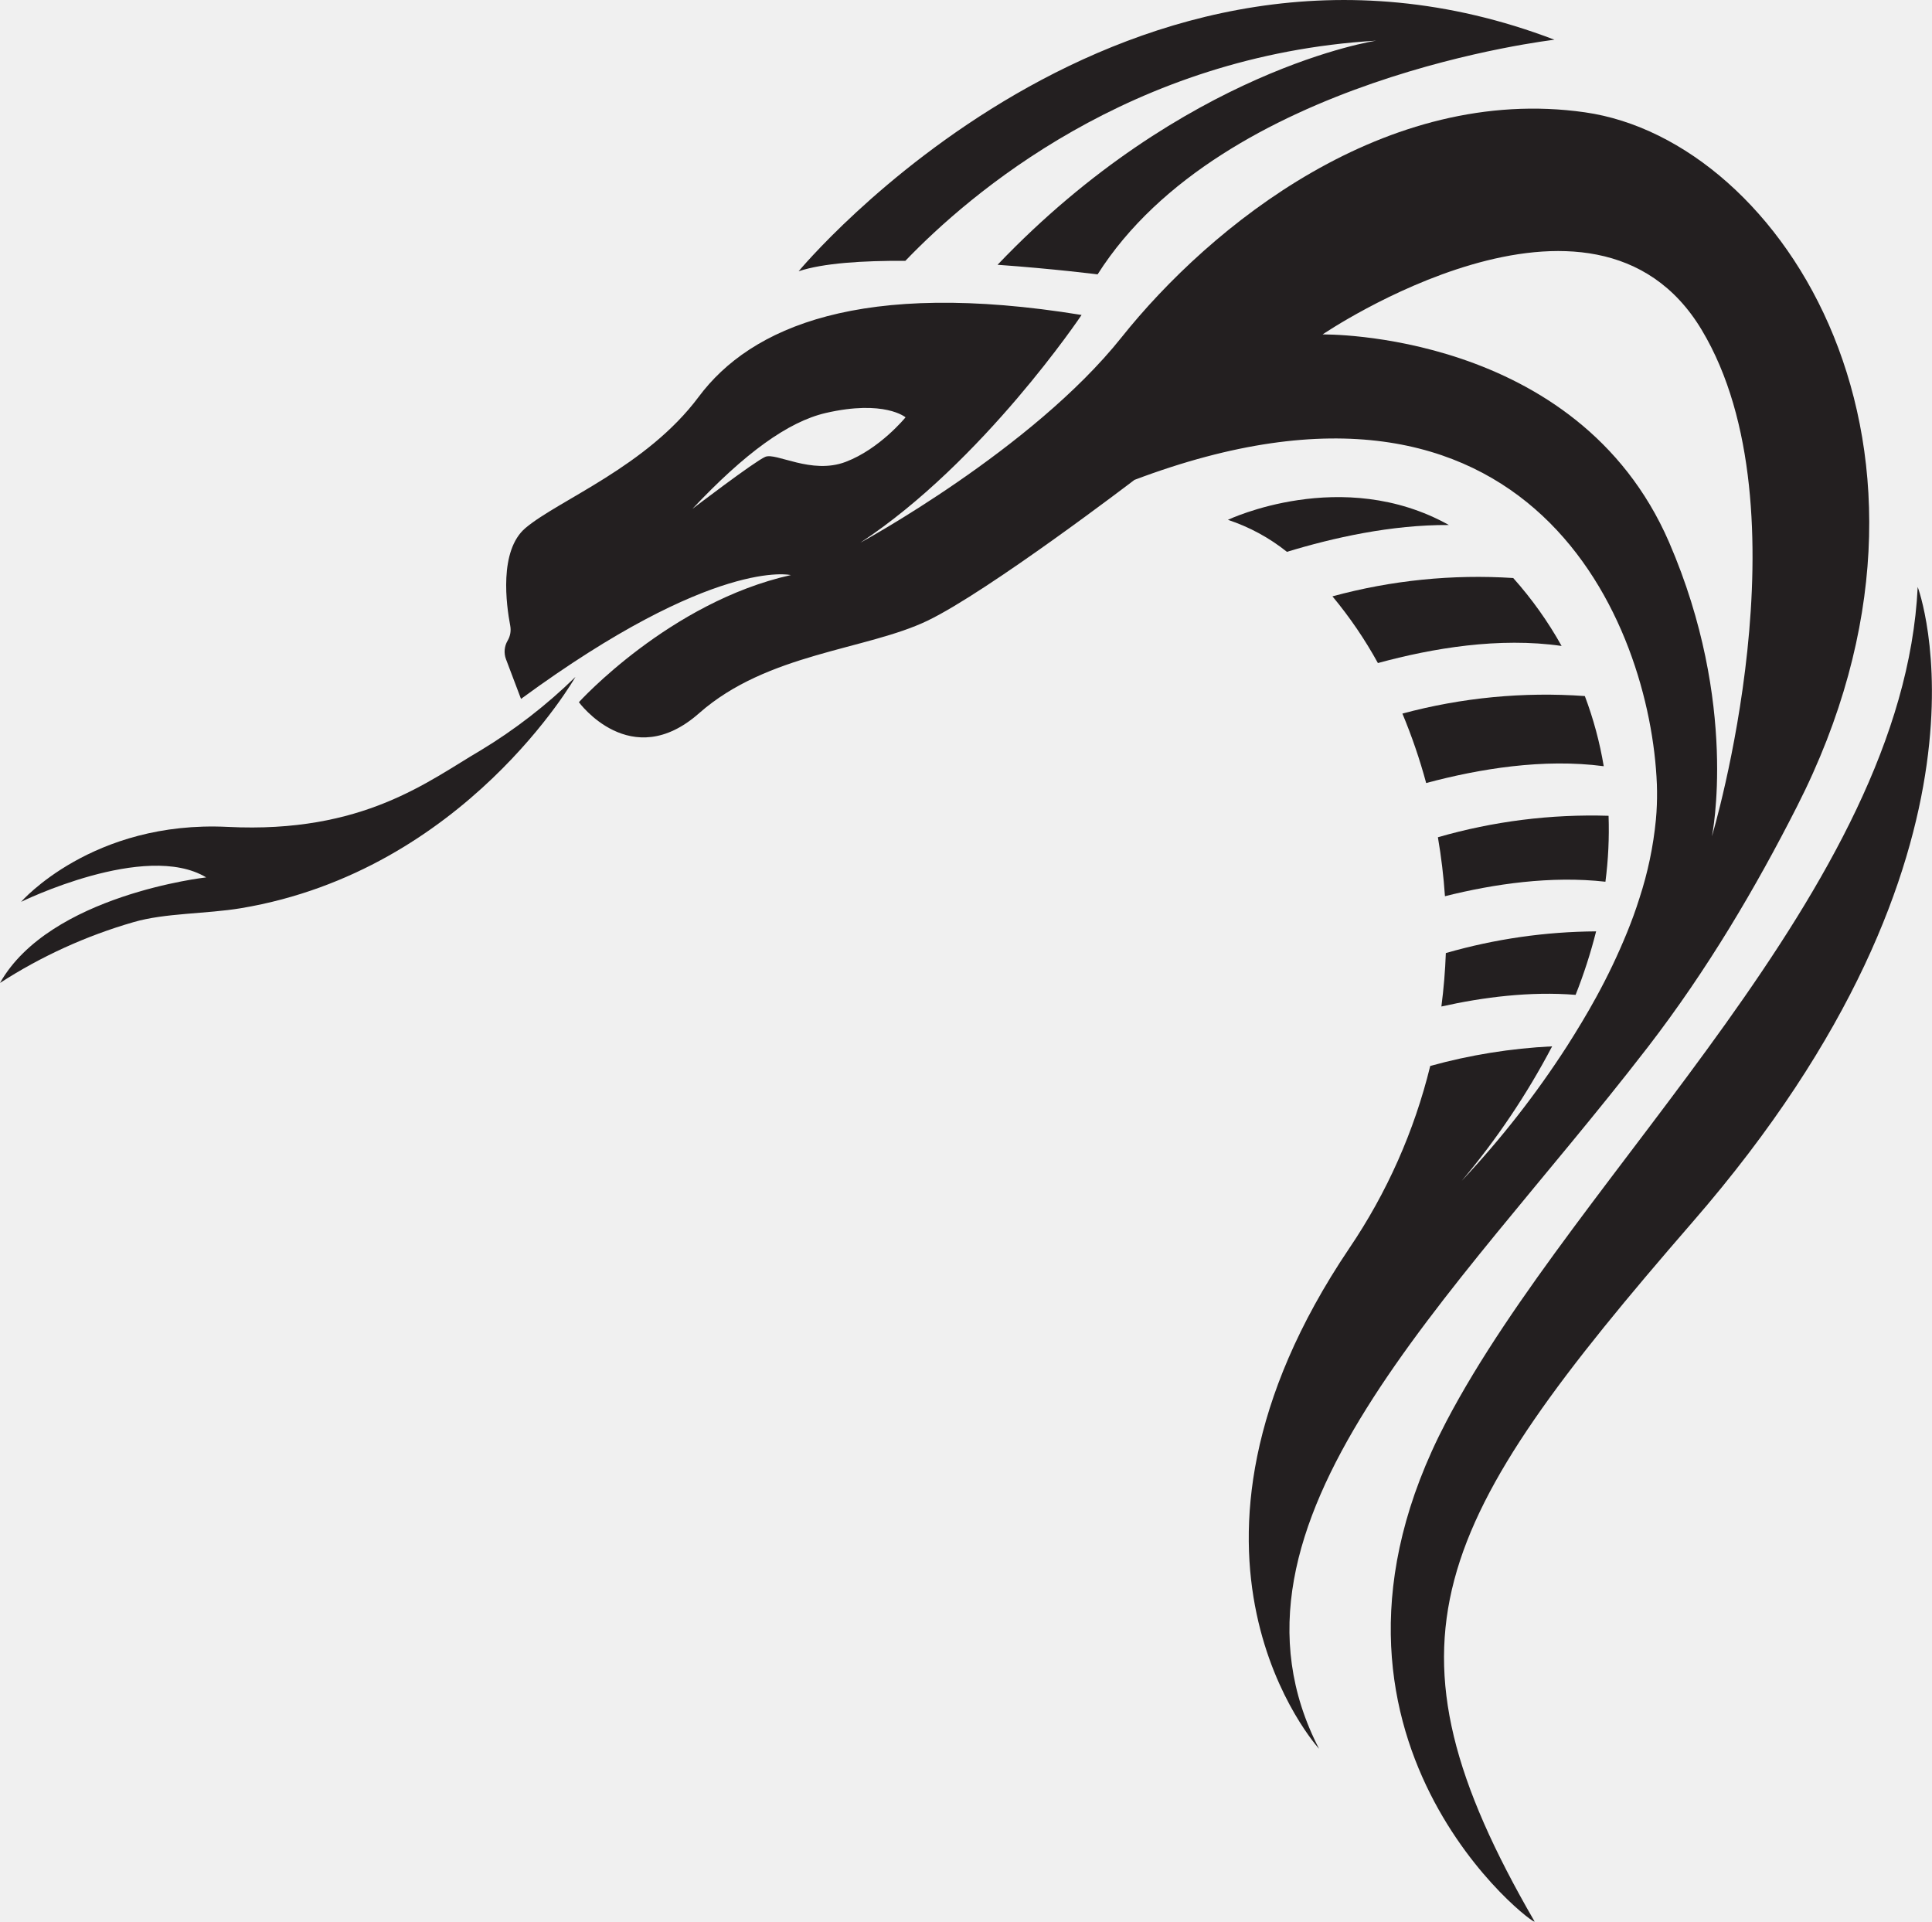
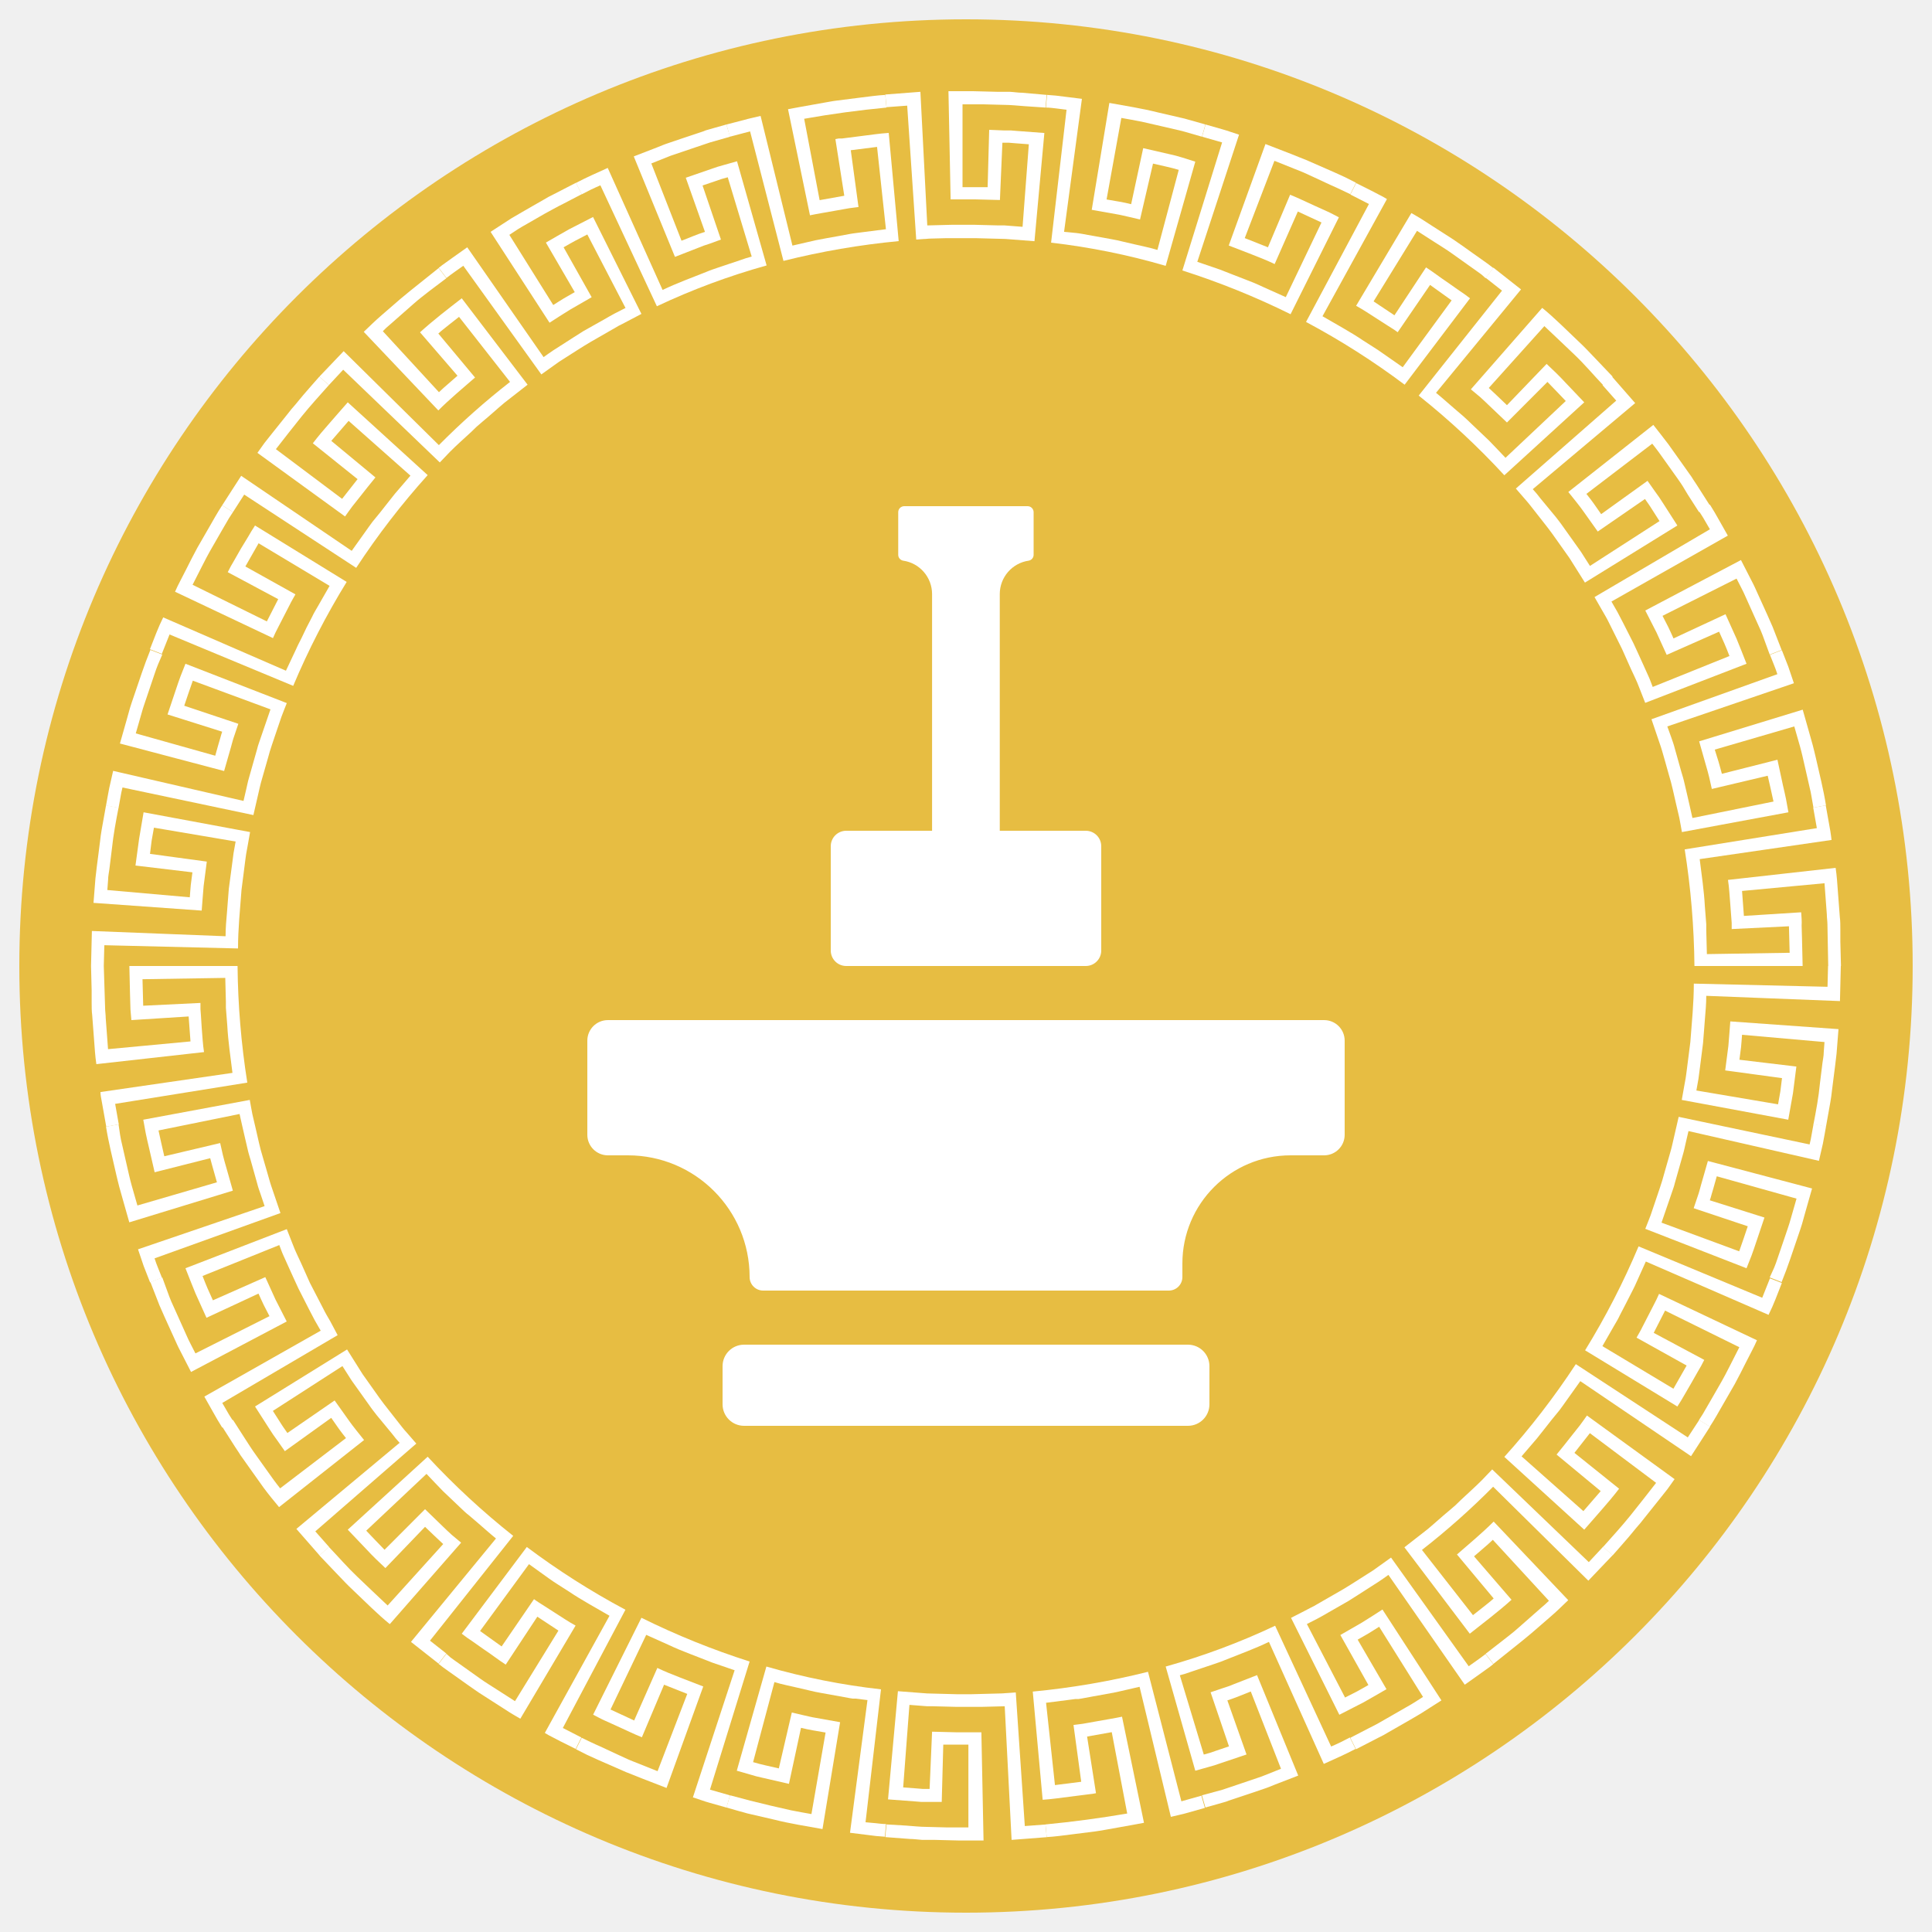
- <svg xmlns="http://www.w3.org/2000/svg" id="Layer_2" data-name="Layer 2" viewBox="0 0 503.98 501.26">
+ <svg xmlns="http://www.w3.org/2000/svg" id="f453fb13-d729-4c87-9b80-e73701f1eddd" data-name="Capa 1" viewBox="0 0 250 250">
  <defs>
-     <style>.cls-1{fill:#231f20;}</style>
+     <style>.b59ed797-7735-4f85-b810-8016d229bfb6{fill:#e7bd42;}.acdaec47-8adf-4d39-9b60-c0632d4e4395{fill:#fff;}</style>
  </defs>
-   <path class="cls-1" d="M326.22,149.2S356,135,383.87,150.55c-15.06-.09-30.26,3.34-42.25,7A49.52,49.52,0,0,0,326.22,149.2Z" transform="translate(-5.91 -13.6)" />
-   <path class="cls-1" d="M353.49,169.16a144,144,0,0,1,47.16-4.78,98.87,98.87,0,0,1,12.62,17.72c-16.23-2.35-33.69.57-47.92,4.46A110.08,110.08,0,0,0,353.49,169.16Z" transform="translate(-5.91 -13.6)" />
-   <path class="cls-1" d="M382.84,247.38A151.27,151.27,0,0,0,381,232a144.43,144.43,0,0,1,44.52-5.6,105.14,105.14,0,0,1-.82,17.2C410.55,242,395.62,244.17,382.84,247.38Z" transform="translate(-5.91 -13.6)" />
-   <path class="cls-1" d="M381.91,276.15q.91-7,1.16-13.94a144.93,144.93,0,0,1,39.2-5.66,132.29,132.29,0,0,1-5.35,16.56C405.1,272.16,392.87,273.7,381.91,276.15Z" transform="translate(-5.91 -13.6)" />
-   <path class="cls-1" d="M156.92,196.77s13.56,18.59,31.35,2.88,43.65-16.48,59.57-24.13,54-36.74,54-36.74c103.78-39.18,134.64,37.68,136.28,79.38.09,2.43.05,4.87-.1,7.31q-.06,1-.15,1.92a95.14,95.14,0,0,1-4.31,20.55c-.94,3-2,5.9-3.18,8.8a162.48,162.48,0,0,1-8.1,17c-2.41,4.42-5,8.66-7.54,12.66a245.25,245.25,0,0,1-27.52,35.22,195.09,195.09,0,0,0,23.58-35.08A145.66,145.66,0,0,0,379,291.66a147,147,0,0,1-21.12,47.56C303.9,419.3,350,469.78,350,469.78,319.67,411,385,352.46,435.14,287.54l.61-.78C451.34,266.53,464,245,474.66,224c47.43-93.14-3.43-173.69-55.29-181.1s-97.62,29.5-120.93,58.74-68.1,53.52-68.1,53.52c32.09-21.11,57.71-59.4,57.71-59.4-57.51-9.37-86.31,3.14-99.88,21.35S151.7,144,143,151.32c-7,5.92-5,20.14-4,25.45a5.6,5.6,0,0,1-.67,3.94,5.61,5.61,0,0,0-.43,4.84l3.92,10.36c50.59-37.09,70.39-32.3,70.39-32.3C180.59,170.66,156.92,196.77,156.92,196.77Zm194-95.93s70.74-48.17,98.91-1.16,2.65,132.08,2.65,132.08,7.11-34.47-11.18-76.73C417.3,99.69,350.89,100.84,350.89,100.84ZM205.53,132.77c-2.81,1.21-19,13.57-19,13.57,13.72-14.58,24.95-22.71,34.73-25,15.36-3.55,20.87,1.12,20.87,1.12s-6.7,8.25-15.64,11.63S208.35,131.56,205.53,132.77Z" transform="translate(-5.91 -13.6)" />
-   <path class="cls-1" d="M424.26,213.47c-15.71-2.08-32.49.67-46.32,4.39a145.53,145.53,0,0,0-6.2-18.12,143.54,143.54,0,0,1,47.59-4.57A97,97,0,0,1,424.26,213.47Z" transform="translate(-5.91 -13.6)" />
-   <path class="cls-1" d="M59.7,242.47c-15.87-9.54-48.29,6.38-48.29,6.38s18.53-21.31,53.94-19.55,52.31-12,66-20a136.18,136.18,0,0,0,24.67-19.12s-28.77,50.52-87.21,60.32c-9.1,1.52-19.87,1.24-28.06,3.64A131.17,131.17,0,0,0,5.91,270C18.9,247,59.7,242.47,59.7,242.47Z" transform="translate(-5.91 -13.6)" />
-   <path class="cls-1" d="M292.23,85.17s-11.55-1.46-26.1-2.5c48.67-51,98.76-58.46,98.76-58.46-64.07,3.8-106.09,40-122.81,57.43-11.14-.07-21.51.6-27.84,2.72,0,0,85.37-103.09,197.16-60.4C411.4,24,324.82,33.78,292.23,85.17Z" transform="translate(-5.91 -13.6)" />
-   <path class="cls-1" d="M383.16,384.47c34.16-65.24,119.22-139.05,123-217.76,0,0,25.81,68.34-58.74,165.68C379,411.22,363.86,441.64,406.19,514.78,407.57,517.17,339.92,467,383.16,384.47Z" transform="translate(-5.91 -13.6)" />
+   <circle class="b59ed797-7735-4f85-b810-8016d229bfb6" cx="125" cy="125" r="122.5" />
+   <path class="acdaec47-8adf-4d39-9b60-c0632d4e4395" d="M174,134.65v12.19a2.66,2.66,0,0,1-2.66,2.66H167a14,14,0,0,0-14,14v1.75a1.75,1.75,0,0,1-1.75,1.75H98.75A1.75,1.75,0,0,1,97,165.25h0A15.75,15.75,0,0,0,81.25,149.5H78.66A2.66,2.66,0,0,1,76,146.84V134.65A2.66,2.66,0,0,1,78.66,132h92.68A2.66,2.66,0,0,1,174,134.65Z" />
+   <rect class="acdaec47-8adf-4d39-9b60-c0632d4e4395" x="93.5" y="174" width="63" height="10.5" rx="2.78" />
+   <path class="acdaec47-8adf-4d39-9b60-c0632d4e4395" d="M129.37,107.5V76.88a4.37,4.37,0,0,1,3.74-4.33.77.77,0,0,0,.64-.76V66.28a.78.78,0,0,0-.77-.78H117a.78.78,0,0,0-.77.78v5.51a.77.77,0,0,0,.64.76,4.37,4.37,0,0,1,3.74,4.33V107.5H109.5a2,2,0,0,0-2,2V123a2,2,0,0,0,2,2h31a2,2,0,0,0,2-2V109.5a2,2,0,0,0-2-2Z" />
+   <path class="acdaec47-8adf-4d39-9b60-c0632d4e4395" d="M234.66,145.49l1.62.3.56-3.13c.1-.52.15-1,.22-1.58l.2-1.58c.13-1.05.28-2.1.39-3.16l.25-3.17-14-1c-.09,1.06-.15,2.12-.25,3.18l-.41,3.16,7.35,1-.21,1.7-.3,1.69-10.57-1.79.27-1.51.2-1.53.39-3.06c.09-1,.15-2,.24-3.07s.18-2.05.18-3.08l17.3.68.11-4.54h-1.65l-.07,2.69-17.3-.41c0,2.53-.26,5-.45,7.56l-.48,3.76c-.05.31-.07.62-.13.94l-.17.93-.33,1.86,13.78,2.56.61-3.43.44-3.45-7.37-.88.21-1.61c.06-.54.08-1.08.13-1.62l10.67.94-.1,1.34c0,.45-.1.89-.16,1.33l-.33,2.67C235.33,142,235,143.73,234.66,145.49Z" />
+   <path class="acdaec47-8adf-4d39-9b60-c0632d4e4395" d="M229,165.3l1.54.6c.82-2,1.45-4,2.14-6,.17-.51.35-1,.5-1.51l.43-1.54.87-3.06L221,150.23l-.88,3.07-.21.77c-.07.25-.15.51-.24.76l-.51,1.51,7,2.34c-.37,1.08-.72,2.17-1.11,3.24L215,158.21c.35-1,.66-1.94,1-2.91l.5-1.46a6.29,6.29,0,0,0,.22-.74l.21-.74.85-3c.15-.49.24-1,.36-1.5l.35-1.5,16.88,3.85.51-2.22c.15-.74.27-1.49.41-2.24l-1.62-.3-.24,1.33-.12.66-.15.65-16.94-3.57-.85,3.69c-.06.31-.16.61-.24.91l-.26.91-.52,1.82c-.31,1.22-.76,2.4-1.15,3.6l-.61,1.8c-.22.59-.46,1.17-.69,1.76L226,164.11l.64-1.62c.21-.54.38-1.09.57-1.64l1.11-3.3-7.07-2.23c.09-.25.16-.51.23-.77l.23-.78.44-1.56,10.32,2.89-.74,2.58c-.11.44-.26.86-.4,1.29l-.43,1.27-.87,2.55c-.07.21-.14.43-.22.64l-.24.62Z" />
+   <path class="acdaec47-8adf-4d39-9b60-c0632d4e4395" d="M219.85,183.74l1.4.87c.59-.89,1.1-1.82,1.63-2.74l1.59-2.76c.5-.94,1-1.89,1.46-2.83l.73-1.42.36-.71.33-.72-12.67-6c-.11.24-.21.48-.33.72l-.36.71-.73,1.42-.73,1.42c-.12.23-.23.47-.37.7l-.39.69,6.48,3.61-1.71,3-9.19-5.51,1.53-2.67.39-.67c.13-.22.24-.45.35-.68l.71-1.37.7-1.37.35-.69c.12-.22.22-.46.33-.7l1.26-2.8,15.88,6.9.47-1,.42-1,.83-2.12-1.54-.6-1,2.51-16-6.65a98.72,98.72,0,0,1-6.92,13.45L217.05,182l.47-.74c.15-.24.29-.5.44-.75l.87-1.5.86-1.51.44-.76c.14-.25.27-.51.4-.77l-6.54-3.5,1.47-2.88,9.61,4.74-1.22,2.4-.62,1.2c-.2.4-.44.78-.65,1.17l-1.34,2.33-.68,1.17C220.35,183,220.09,183.36,219.85,183.74Z" />
+   <path class="acdaec47-8adf-4d39-9b60-c0632d4e4395" d="M207.45,200.16l1.22,1.11c.7-.78,1.39-1.59,2.09-2.39l1-1.21.52-.6c.17-.2.33-.41.49-.62l2-2.5,1-1.26.92-1.29-11.34-8.23c-.31.43-.61.87-.93,1.29l-1,1.26c-.66.83-1.31,1.67-2,2.5l5.71,4.73-2.24,2.59-8-7.09,2-2.33c.65-.8,1.27-1.62,1.91-2.42l1-1.22c.31-.41.6-.83.9-1.25l1.79-2.51,14.33,9.71c.83-1.27,1.64-2.55,2.46-3.82l-1.4-.87L218.4,186l-14.49-9.48a99.31,99.31,0,0,1-9.25,12L205,197.94c.77-.86,1.52-1.75,2.29-2.62l1.13-1.32c.38-.44.73-.91,1.09-1.36L203.73,188l2-2.55,8.57,6.43c-1.1,1.41-2.2,2.83-3.33,4.23S208.64,198.82,207.45,200.16Z" />
+   <path class="acdaec47-8adf-4d39-9b60-c0632d4e4395" d="M192.24,214l1,1.31,2.5-2,1.25-1,1.21-1,2.4-2.08c.2-.18.41-.35.6-.53l.58-.54,1.15-1.1-9.65-10.17c-1.51,1.51-3.15,2.86-4.75,4.26l4.75,5.69c-.42.39-.88.73-1.32,1.09L190.6,209l-6.6-8.44a96.62,96.62,0,0,0,9.21-8.18l12.32,12.16,3.14-3.29-1.22-1.11-1.86,2-12.5-12-1.31,1.37c-.44.45-.91.88-1.37,1.31L189,194.13l-.68.66-.72.62c-1,.82-1.9,1.66-2.87,2.47l-3,2.34,8.46,11.18c1.81-1.44,3.67-2.83,5.4-4.39l-4.85-5.62,1.23-1.06c.4-.35.82-.7,1.2-1.08l7.26,7.89-.49.46-.51.44-1,.88-2,1.76-.51.44-.52.42-1.06.83Z" />
+   <path class="acdaec47-8adf-4d39-9b60-c0632d4e4395" d="M174.73,224.87l.74,1.48,2.83-1.46.71-.36.69-.4,1.38-.79c.92-.53,1.85-1.05,2.76-1.6l2.68-1.71-7.63-11.76c-.89.57-1.78,1.16-2.69,1.71l-2.76,1.59,3.63,6.47c-.5.28-1,.58-1.49.84l-1.53.78-4.94-9.51,1.37-.7c.46-.23.9-.51,1.35-.76l2.67-1.53c.88-.54,1.73-1.11,2.6-1.66l1.3-.83c.43-.27.84-.59,1.26-.88L189.54,218l1.86-1.32.92-.66.46-.33.45-.35-1-1.31-.54.41-.54.39-1.1.78L180,201.55l-1.54,1.1-.77.55-.8.51c-1.07.67-2.12,1.37-3.19,2l-3.29,1.89-.41.24-.42.21-.84.44-1.68.86,6.25,12.54,3.1-1.59c1-.55,2-1.15,3-1.72l-3.73-6.41,1.41-.81c.46-.27.91-.58,1.37-.86l5.68,9.08-1.13.72c-.38.24-.77.46-1.16.68l-2.33,1.34-1.17.67c-.39.22-.79.42-1.19.62Z" />
+   <path class="acdaec47-8adf-4d39-9b60-c0632d4e4395" d="M155.53,232.31l.45,1.58,1.53-.43.77-.22.38-.11L159,233l3-1,1.5-.51.38-.13.37-.14.74-.3,3-1.16-5.33-13-3,1.17c-.25.1-.49.21-.74.29l-.76.25-1.51.51,2.38,7-1.63.55-.81.28-.82.23-3.1-10.26.74-.21.73-.25,1.46-.49,1.46-.49.73-.25c.24-.08.48-.18.72-.28,1.9-.76,3.84-1.46,5.69-2.35l7.1,15.79c1.38-.63,2.77-1.23,4.11-1.94l-.74-1.48-1.19.61c-.41.2-.82.38-1.23.56L165,210.37a89.26,89.26,0,0,1-14.16,5.28l3.83,13.48,1.67-.47.84-.24.82-.28,3.3-1.11-2.48-7,.76-.26.76-.29,1.51-.6,3.91,10-2.51,1-2.54.86-2.55.86Z" />
+   <path class="acdaec47-8adf-4d39-9b60-c0632d4e4395" d="M135.29,236.08l.15,1.64c1.06-.06,2.11-.21,3.16-.34l3.16-.4c.53-.06,1.05-.17,1.57-.26l1.57-.28c1-.19,2.09-.36,3.13-.57l-2.84-13.73c-1,.21-2.09.38-3.13.57l-1.57.28-.4.07-.39.05-.79.1,1,7.35-3.4.43-1.15-10.65,3.06-.39.76-.1.39,0,.38-.06,1.51-.28c1-.18,2-.35,3-.55l3-.69,4.05,16.83,1.11-.26.55-.13.55-.15,2.19-.62-.45-1.58-2.59.73-4.32-16.76a100.36,100.36,0,0,1-14.91,2.56l1.28,14c1.15-.07,2.3-.25,3.45-.39l1.73-.22.86-.11.43-.05.43-.08-1.15-7.33,3.19-.57,2,10.53C142.41,235.26,138.85,235.74,135.29,236.08Z" />
+   <path class="acdaec47-8adf-4d39-9b60-c0632d4e4395" d="M114.71,236.08l-.15,1.64,3.18.24c.53,0,1.05.09,1.58.12l1.59,0,3.18.08.8,0,.79,0,1.59,0-.28-14-1.59,0h-.8l-.8,0-3.19-.08-.32,7.41-.85,0-.86-.07-1.71-.13.81-10.68,1.54.12.77.06.77,0,3.08.08.77,0h.78l1.54,0,3.08-.08.89,17.29,4.54-.35-.15-1.64-2.68.2L131.44,219l-.94.07c-.32,0-.63.06-.95.06l-1.9.05-1.89.05c-.32,0-.63,0-1,0l-1,0-3.79-.1-3.78-.29-1.28,14,3.47.26.87.07.87,0,1.74,0,.2-7.42,1.62,0,.81,0h.82l0,10.72c-.45,0-.9,0-1.35,0l-1.34,0-2.68-.07c-.9,0-1.79-.11-2.69-.17Z" />
+   <path class="acdaec47-8adf-4d39-9b60-c0632d4e4395" d="M94.47,232.31,94,233.89l1.53.44.77.21.38.11.39.09,3.11.72c2.06.52,4.16.84,6.25,1.22l2.28-13.83-3.14-.56c-.53-.08-1-.21-1.56-.33l-1.55-.36-1.68,7.23-1.67-.38-.83-.2-.83-.23,2.76-10.36.74.21.75.18,1.5.34,1.5.35c.51.12,1,.24,1.51.32l3,.54.75.14.38.06.39,0,1.52.19-2.26,17.17,2.25.28,1.13.14,1.13.09.15-1.64c-.44,0-.89-.06-1.33-.11L112,235.8l2-17.2a89.09,89.09,0,0,1-14.83-2.95l-3.83,13.48,1.68.48.83.24.85.2,3.39.78,1.56-7.25c1,.26,2.12.42,3.18.61L105,234.74c-.88-.16-1.77-.31-2.65-.49l-2.62-.6L97.06,233Z" />
+   <path class="acdaec47-8adf-4d39-9b60-c0632d4e4395" d="M75.27,224.87l-.74,1.48,1.42.72,1.45.66L80.3,229l.73.32.74.29,1.48.59,3,1.16L91,218.23l-3-1.16-1.48-.59c-.49-.2-1-.43-1.46-.65l-3,6.8L79,221.21l4.62-9.66,2.81,1.26c.47.21.93.44,1.41.63l1.43.57c1,.37,1.91.76,2.87,1.12l2.92,1-5.4,16.45,1.08.36.54.18.54.16,2.19.62.45-1.58-2.59-.74L97,215a100.11,100.11,0,0,1-14-5.66l-6.25,12.54c.52.26,1,.54,1.55.78l1.59.72c1.06.47,2.11,1,3.17,1.42L85.93,218l3,1.19-3.84,10-2.5-1c-.42-.17-.84-.32-1.25-.5l-1.22-.56L77.69,226c-.41-.18-.82-.36-1.23-.56Z" />
+   <path class="acdaec47-8adf-4d39-9b60-c0632d4e4395" d="M57.76,214l-1,1.31c.41.34.85.64,1.28.95l1.3.92c.86.61,1.72,1.24,2.6,1.83l2.68,1.72,1.34.86.34.21.34.2.69.4,7.15-12.05c-.94-.51-1.81-1.11-2.71-1.68l-1.34-.86c-.45-.29-.91-.56-1.33-.88l-4.19,6.12-2.79-2,6.33-8.65L71,204.23c.41.31.85.58,1.28.86l1.3.83c1.7,1.15,3.52,2.12,5.29,3.16L70.5,224.24l.49.29.5.26,1,.52,2,1,.74-1.48-2.4-1.23,8.1-15.3a98.29,98.29,0,0,1-12.76-8.12L59.75,211.4c.45.36.93.69,1.4,1l1.42,1c1,.66,1.88,1.36,2.87,2l4.09-6.2L72.26,211l-5.62,9.13-2.26-1.45-1.13-.72-.57-.37c-.19-.12-.37-.25-.55-.38l-2.19-1.56-1.1-.78-.54-.39Z" />
+   <path class="acdaec47-8adf-4d39-9b60-c0632d4e4395" d="M42.55,200.16l-1.22,1.11,2.2,2.31c.73.76,1.45,1.54,2.23,2.26,1.55,1.46,3.05,3,4.68,4.32l9.23-10.54-1.2-1c-.4-.35-.78-.73-1.16-1.09L55,195.29l-5.24,5.25c-.8-.81-1.58-1.65-2.37-2.47l7.8-7.35c.71.74,1.41,1.5,2.13,2.23l2.24,2.13c.37.35.73.71,1.12,1l1.17,1c.78.67,1.54,1.36,2.33,2l-11,13.38,3.57,2.81,1-1.31-2.11-1.66,10.77-13.56A98.25,98.25,0,0,1,55.34,188.5L45,197.94l2.4,2.52c.4.42.79.85,1.21,1.25l1.26,1.2L55,197.57c.78.74,1.55,1.5,2.35,2.23l-7.19,7.95c-1.31-1.22-2.6-2.47-3.9-3.7S43.79,201.46,42.55,200.16Z" />
+   <path class="acdaec47-8adf-4d39-9b60-c0632d4e4395" d="M30.15,183.74l-1.4.87,1.71,2.68.44.66.21.34.23.32.92,1.3,1.85,2.6c.63.85,1.3,1.67,2,2.51l11-8.68-1-1.25-.49-.63c-.17-.21-.31-.43-.47-.64l-1.85-2.6-6.11,4.21-.49-.7c-.17-.23-.31-.48-.47-.72l-.92-1.44,9-5.8.83,1.3c.14.22.27.44.42.65l.45.63,1.79,2.51c.15.21.29.42.45.62l.47.61,1,1.21,1,1.21c.16.2.31.41.48.61l.51.58L38.35,197.84c1,1.15,2,2.3,3,3.43l1.22-1.11c-.6-.66-1.18-1.35-1.77-2l13.07-11.36-1.24-1.43L52.3,185l-.3-.37-.58-.74-1.17-1.49c-.39-.5-.79-1-1.15-1.51l-2.19-3.09-2-3.18L33,182l1.88,2.93c.16.24.31.49.47.72l.51.71,1,1.42,6-4.31.93,1.33c.16.21.31.44.48.65l.5.64-8.52,6.5c-.27-.36-.56-.7-.82-1.07l-.78-1.09-1.56-2.19c-.25-.37-.53-.73-.76-1.11L31.6,186Z" />
+   <path class="acdaec47-8adf-4d39-9b60-c0632d4e4395" d="M21,165.3l-1.54.6,1.17,3c.42,1,.87,1.94,1.3,2.91l.66,1.45.33.73c.1.24.23.47.35.71l1.45,2.83L37.1,171l-1.45-2.84c-.45-1-.88-1.94-1.32-2.9l-6.78,3-.7-1.56c-.23-.52-.43-1.06-.64-1.59l9.93-4c.19.47.36,1,.57,1.43l.63,1.4c.43.93.84,1.87,1.28,2.8l1.4,2.75.71,1.36.77,1.34-15.06,8.53,1.13,2,.57,1c.2.33.4.64.61,1l1.4-.87c-.24-.38-.5-.75-.71-1.14l-.68-1.17,14.93-8.77L42.75,171c-.31-.55-.65-1.09-.92-1.66L40.1,166c-.53-1.15-1-2.3-1.56-3.45l-.39-.86-.35-.88-.69-1.76L24,164.11c.43,1.08.84,2.16,1.29,3.24l1.43,3.17,6.73-3.13c.23.5.44,1,.68,1.48l.74,1.44-9.58,4.82-.61-1.19-.3-.6-.28-.62L23,170.27l-.55-1.22-.28-.62-.25-.62Z" />
+   <path class="acdaec47-8adf-4d39-9b60-c0632d4e4395" d="M15.34,145.49l-1.62.3c.33,2.1.87,4.16,1.33,6.23.13.52.23,1,.38,1.55l.43,1.53.87,3.07,13.4-4.1L29.26,151l-.22-.77c-.07-.25-.14-.51-.2-.77l-.35-1.55-7.23,1.71c-.25-1.12-.52-2.23-.75-3.34L31,144.15c.21,1,.46,2,.68,3l.35,1.5c.05.25.12.5.19.75l.22.74.84,3c.12.5.31,1,.47,1.47l.49,1.46-16.38,5.59.73,2.16c.27.71.55,1.41.83,2.12l1.54-.6-.5-1.25-.24-.62c-.08-.21-.15-.43-.22-.64l16.29-5.86-1.22-3.59c-.1-.29-.18-.6-.27-.9l-.26-.91L34,149.71c-.38-1.21-.62-2.45-.91-3.68l-.43-1.84c-.13-.62-.22-1.24-.34-1.86l-13.78,2.56.31,1.71c.11.57.25,1.13.38,1.7l.78,3.39,7.19-1.82q.09.39.21.78l.22.78.44,1.56-10.29,3-.74-2.59c-.13-.43-.22-.87-.33-1.3l-.3-1.31-.6-2.63-.15-.65-.12-.66Z" />
+   <path class="acdaec47-8adf-4d39-9b60-c0632d4e4395" d="M13.43,125H11.78l.08,3.18,0,1.59c0,.53,0,1.06.07,1.59l.24,3.17c.08,1.06.14,2.12.3,3.17l13.93-1.56c-.16-1-.21-2.12-.3-3.17L26,131.38l-.06-.8c0-.26,0-.53,0-.8l-7.41.36-.09-3.43,10.71-.17.08,3.09c0,.26,0,.51,0,.77l.06.77.12,1.53c.11,2.06.42,4.09.67,6.13L13,141.31c0,.37.08.75.15,1.12l.2,1.12.4,2.24,1.62-.3-.47-2.65L32,140.09A102.82,102.82,0,0,1,30.74,125h-14l.08,3.48.05,1.73a8.46,8.46,0,0,0,.05.87L17,132l7.41-.47.24,3.23-10.67,1-.2-2.68-.1-1.34c0-.45-.08-.89-.08-1.34Z" />
+   <path class="acdaec47-8adf-4d39-9b60-c0632d4e4395" d="M15.34,104.51l-1.62-.3-.56,3.13c-.1.52-.15,1-.22,1.58l-.2,1.58c-.13,1-.28,2.1-.39,3.16l-.25,3.17,14,1c.09-1.06.15-2.12.25-3.18l.41-3.16-7.35-1,.21-1.7.3-1.69,10.57,1.79-.27,1.51-.2,1.53L29.61,115c-.09,1-.15,2.05-.24,3.07s-.18,2-.18,3.08l-17.3-.68L11.78,125h1.65l.07-2.69,17.3.42c0-2.54.26-5,.45-7.57l.48-3.76c.05-.31.07-.62.13-.94l.17-.93.33-1.86-13.78-2.56L18,108.54,17.53,112l7.37.88-.21,1.61c-.06.54-.08,1.08-.13,1.62l-10.67-.94.1-1.34c0-.45.1-.89.16-1.33l.33-2.67C14.67,108,15,106.27,15.34,104.51Z" />
+   <path class="acdaec47-8adf-4d39-9b60-c0632d4e4395" d="M21,84.7l-1.54-.6c-.82,2-1.45,4-2.14,6-.17.51-.35,1-.5,1.51l-.43,1.54-.87,3.06L29,99.77l.88-3.07.21-.77c.07-.25.15-.51.24-.76l.51-1.51-7-2.34c.37-1.08.72-2.17,1.11-3.24L35,91.79c-.35,1-.66,1.94-1,2.91l-.5,1.46a6.29,6.29,0,0,0-.22.74l-.21.74-.85,3c-.15.49-.24,1-.36,1.5l-.35,1.5L14.64,99.75,14.13,102c-.15.74-.27,1.49-.41,2.24l1.62.3.24-1.33.12-.66.15-.65,16.94,3.57.85-3.69c.06-.31.16-.61.24-.91l.26-.91.52-1.82c.31-1.22.76-2.4,1.15-3.6l.61-1.79c.22-.6.46-1.18.69-1.77L24,85.89l-.64,1.62c-.21.54-.38,1.09-.57,1.64l-1.11,3.3,7.07,2.23c-.09.25-.16.51-.23.77l-.23.78-.44,1.56L17.57,94.9l.74-2.58c.11-.44.26-.86.4-1.29l.43-1.27L20,87.21c.07-.21.14-.43.22-.64l.24-.62Z" />
+   <path class="acdaec47-8adf-4d39-9b60-c0632d4e4395" d="M30.15,66.26l-1.4-.87c-.59.89-1.1,1.82-1.63,2.74l-1.59,2.76c-.5.94-1,1.89-1.46,2.83l-.73,1.42-.36.71-.33.72,12.67,6c.11-.24.21-.48.33-.72l.36-.71.73-1.42.73-1.42c.12-.23.23-.47.37-.7l.39-.69L31.75,73.3l1.71-3,9.19,5.51-1.53,2.67-.39.67c-.13.22-.24.45-.35.68l-.71,1.37L39,82.6l-.35.69c-.12.22-.22.46-.33.7L37,86.79l-15.88-6.9-.47,1-.42,1-.83,2.12,1.54.6,1-2.51,16,6.65a98.72,98.72,0,0,1,6.92-13.45L33,68l-.47.74c-.15.24-.29.5-.44.75L31.17,71l-.86,1.51-.44.76c-.14.25-.27.51-.4.77L36,77.53l-1.47,2.88-9.61-4.74,1.22-2.4.62-1.2c.2-.4.44-.78.65-1.17l1.34-2.33.68-1.17C29.65,67,29.91,66.64,30.15,66.26Z" />
+   <path class="acdaec47-8adf-4d39-9b60-c0632d4e4395" d="M42.55,49.84l-1.22-1.11c-.7.78-1.39,1.59-2.09,2.39l-1,1.21-.52.6c-.17.2-.33.41-.49.62l-2,2.5-1,1.26-.92,1.29,11.34,8.23c.31-.43.61-.87.93-1.29l1-1.26c.66-.83,1.31-1.67,2-2.5l-5.71-4.73,2.24-2.59,8,7.09-2,2.33c-.65.8-1.27,1.62-1.91,2.42l-1,1.22c-.31.41-.6.83-.9,1.25l-1.79,2.51L31.21,61.57c-.83,1.27-1.64,2.55-2.46,3.82l1.4.87L31.6,64l14.49,9.48a99.31,99.31,0,0,1,9.25-12L45,52.06c-.77.86-1.52,1.75-2.29,2.62L41.57,56c-.38.44-.73.91-1.09,1.36L46.27,62l-2,2.55L35.7,58.12c1.1-1.41,2.2-2.83,3.33-4.23S41.36,51.18,42.55,49.84Z" />
+   <path class="acdaec47-8adf-4d39-9b60-c0632d4e4395" d="M57.76,36l-1-1.31-2.5,2-1.25,1-1.21,1-2.4,2.08c-.2.18-.41.35-.6.53l-.58.54-1.15,1.1,9.65,10.17c1.51-1.51,3.15-2.86,4.75-4.26l-4.75-5.69c.42-.39.88-.73,1.32-1.09L59.4,41,66,49.42a96.62,96.62,0,0,0-9.21,8.18L44.47,45.44l-3.14,3.29,1.22,1.11,1.86-2,12.5,12,1.31-1.37c.44-.45.91-.88,1.37-1.31L61,55.87l.68-.66.72-.62c1-.82,1.9-1.66,2.87-2.47l3-2.34L59.75,38.6C57.94,40,56.08,41.43,54.35,43l4.85,5.62L58,49.67c-.4.35-.82.7-1.2,1.08l-7.26-7.89L50,42.4l.51-.44,1-.88,2-1.76.51-.44.52-.42,1.06-.83Z" />
+   <path class="acdaec47-8adf-4d39-9b60-c0632d4e4395" d="M75.27,25.13l-.74-1.48L71.7,25.11l-.71.36-.69.4-1.38.79c-.92.53-1.85,1.06-2.76,1.6L63.48,30l7.63,11.76c.89-.57,1.78-1.16,2.69-1.71l2.76-1.59L72.93,32c.5-.28,1-.58,1.49-.84L76,30.34l4.94,9.51-1.37.7c-.46.23-.9.51-1.35.76L75.5,42.84c-.88.54-1.73,1.11-2.6,1.66l-1.3.83c-.43.28-.84.59-1.26.88L60.46,32,58.6,33.32l-.92.66-.46.33-.45.35,1,1.31.54-.41.54-.39,1.1-.78L70.05,48.45l1.54-1.1.77-.55.8-.51c1.07-.67,2.12-1.37,3.19-2l3.29-1.89.41-.24.42-.21.84-.44L83,40.62,76.74,28.08l-3.1,1.59c-1,.55-2,1.15-3,1.72l3.73,6.41-1.41.81c-.46.27-.91.58-1.37.86l-5.68-9.08L67,29.67c.38-.24.77-.46,1.16-.68l2.33-1.34L71.68,27c.39-.22.79-.42,1.19-.62Z" />
+   <path class="acdaec47-8adf-4d39-9b60-c0632d4e4395" d="M94.47,17.69,94,16.11l-1.53.43-.77.22-.38.11L91,17l-3,1-1.5.51-.38.13-.37.14-.74.3-3,1.16,5.33,13,3-1.17.74-.29.76-.25L93.29,31l-2.38-7,1.63-.55.81-.28.82-.23,3.1,10.26-.74.21-.73.25-1.46.49-1.46.49-.73.25c-.24.08-.48.18-.72.28-1.9.76-3.84,1.46-5.69,2.35l-7.1-15.79c-1.38.63-2.77,1.23-4.11,1.94l.74,1.48,1.19-.61c.41-.2.82-.38,1.23-.56L85,39.63A89.26,89.26,0,0,1,99.2,34.35L95.37,20.87l-1.67.47-.84.24-.82.28L88.74,23l2.48,7-.76.26-.76.29-1.51.6-3.91-10,2.51-1,2.54-.86,2.55-.86Z" />
+   <path class="acdaec47-8adf-4d39-9b60-c0632d4e4395" d="M114.71,13.92l-.15-1.64c-1.06.06-2.11.21-3.16.34l-3.16.4c-.53.06-1,.17-1.57.26l-1.57.28c-1,.19-2.09.36-3.13.57l2.84,13.73c1-.21,2.09-.38,3.13-.57l1.57-.28.4-.07.39-.05.79-.1-1-7.35,3.4-.43,1.15,10.65-3.06.39-.76.1-.39.05-.38.06-1.51.28c-1,.18-2,.35-3,.55l-3,.69L98.42,15l-1.11.26-.55.13-.55.15L94,16.11l.45,1.58L97.06,17l4.32,16.76a100.36,100.36,0,0,1,14.91-2.56L115,17.2c-1.15.07-2.3.25-3.45.39l-1.73.22-.86.11-.43,0-.43.08,1.15,7.33-3.19.57-2-10.53C107.59,14.74,111.15,14.26,114.71,13.92Z" />
+   <path class="acdaec47-8adf-4d39-9b60-c0632d4e4395" d="M135.29,13.92l.15-1.64L132.26,12c-.53,0-1-.09-1.58-.12l-1.59,0-3.18-.08-.8,0-.79,0-1.59,0,.28,14,1.59,0h.8l.8,0,3.19.08.32-7.41.85,0,.86.07,1.71.13-.81,10.68-1.54-.12-.77-.06-.77,0-3.08-.08-.77,0h-.78l-1.54,0-3.08.08-.89-17.29-4.54.35.15,1.64,2.68-.2L118.56,31l.94-.07c.32,0,.63-.06,1-.06l1.9-.05,1.89,0c.32,0,.63,0,1,0l1,0,3.79.1,3.78.29,1.28-14-3.47-.26-.87-.07-.87,0L128,16.8l-.2,7.42-1.62,0-.81,0h-.82l0-10.72c.45,0,.9,0,1.35,0l1.34,0,2.68.07c.9,0,1.79.11,2.69.17Z" />
+   <path class="acdaec47-8adf-4d39-9b60-c0632d4e4395" d="M155.53,17.69l.45-1.58-1.53-.44-.77-.21-.38-.11-.39-.09-3.11-.72c-2.06-.52-4.16-.84-6.25-1.22l-2.28,13.83,3.14.56c.53.08,1,.21,1.56.33l1.55.36,1.68-7.23,1.67.38.83.2.83.23-2.76,10.36-.74-.21-.75-.18-1.5-.34-1.5-.35c-.51-.12-1-.24-1.51-.32l-3-.54-.75-.14-.38-.06-.39-.05L137.69,30,140,12.79l-2.25-.28-1.13-.14-1.13-.09-.15,1.64c.44,0,.89.06,1.33.11l1.34.17-2,17.2a89.09,89.09,0,0,1,14.83,3l3.83-13.48L153,20.39l-.83-.24-.85-.2-3.39-.78-1.56,7.25c-1-.26-2.12-.42-3.18-.61l1.91-10.55c.88.16,1.77.31,2.65.49l2.62.6,2.62.61Z" />
+   <path class="acdaec47-8adf-4d39-9b60-c0632d4e4395" d="M174.73,25.13l.74-1.48-1.42-.72-1.45-.66L169.7,21l-.73-.32-.74-.29-1.48-.59-3-1.16L159,31.77l3,1.16,1.48.59c.49.2,1,.43,1.46.65l3-6.8L171,28.79l-4.62,9.66-2.81-1.26c-.47-.21-.93-.44-1.41-.63L160.72,36c-1-.37-1.91-.76-2.87-1.12l-2.92-1,5.4-16.45-1.08-.36-.54-.18-.54-.16L156,16.11l-.45,1.58,2.59.74L153,35a100.11,100.11,0,0,1,14,5.66l6.25-12.54c-.52-.26-1-.54-1.55-.78l-1.59-.72c-1.06-.47-2.11-1-3.17-1.42L164.07,32l-3-1.19,3.84-10,2.5,1c.42.17.84.32,1.25.5l1.22.56L172.31,24c.41.18.82.36,1.23.56Z" />
+   <path class="acdaec47-8adf-4d39-9b60-c0632d4e4395" d="M192.24,36l1-1.31c-.41-.34-.85-.64-1.28-.95l-1.3-.92c-.86-.61-1.72-1.24-2.6-1.83l-2.68-1.72L184,28.38l-.34-.21-.34-.2-.69-.4-7.15,12c.94.51,1.81,1.11,2.71,1.68l1.34.86c.45.29.91.56,1.33.88l4.19-6.12,2.79,2-6.33,8.65L179,45.77c-.41-.31-.85-.58-1.28-.86l-1.3-.83c-1.7-1.15-3.52-2.12-5.29-3.16l8.34-15.16-.49-.29-.5-.26-1-.52-2-1-.74,1.48,2.4,1.23L169,41.66a98.29,98.29,0,0,1,12.76,8.12l8.46-11.18c-.45-.36-.93-.69-1.4-1l-1.42-1c-1-.66-1.88-1.36-2.87-2l-4.09,6.2L177.74,39l5.62-9.13,2.26,1.45,1.13.72.57.37c.19.12.37.25.55.38l2.19,1.56,1.1.78.54.39Z" />
+   <path class="acdaec47-8adf-4d39-9b60-c0632d4e4395" d="M207.45,49.84l1.22-1.11-2.2-2.31c-.73-.76-1.45-1.54-2.23-2.26-1.55-1.46-3.05-3-4.68-4.32l-9.23,10.54,1.2,1c.4.35.78.73,1.16,1.09l2.31,2.2,5.24-5.25c.8.81,1.58,1.65,2.37,2.47l-7.8,7.35c-.71-.74-1.41-1.5-2.13-2.23l-2.24-2.13c-.37-.35-.73-.71-1.12-1.05l-1.17-1c-.78-.67-1.54-1.36-2.33-2l11-13.38-3.57-2.81-1,1.31,2.11,1.66L183.58,51.19A98.25,98.25,0,0,1,194.66,61.5L205,52.06l-2.4-2.52c-.4-.42-.79-.85-1.21-1.25l-1.26-1.2L195,52.43c-.78-.74-1.55-1.5-2.35-2.23l7.19-8c1.31,1.22,2.6,2.47,3.9,3.7S206.21,48.54,207.45,49.84Z" />
+   <path class="acdaec47-8adf-4d39-9b60-c0632d4e4395" d="M219.85,66.26l1.4-.87-1.71-2.68-.44-.66-.21-.34-.23-.32-.92-1.3-1.85-2.6c-.63-.85-1.3-1.67-1.95-2.51l-11,8.68,1,1.25.49.63c.17.21.31.43.47.64l1.85,2.6,6.11-4.21.49.7c.17.23.31.48.47.72l.92,1.44-9,5.8-.83-1.3c-.14-.22-.27-.44-.42-.65l-.45-.63-1.79-2.51c-.15-.21-.29-.42-.45-.62l-.47-.61-1-1.21-1-1.21c-.16-.2-.31-.41-.48-.61l-.51-.58,13.25-11.14c-1-1.15-2-2.3-3-3.43l-1.22,1.11c.6.66,1.18,1.35,1.77,2L196.15,63.22l1.24,1.43.31.36.3.37.58.74,1.17,1.49c.39.5.79,1,1.15,1.51l2.19,3.09,2,3.18L217.05,68l-1.88-2.93c-.16-.24-.31-.49-.47-.72l-.51-.71-1-1.42-6,4.31-.93-1.33c-.16-.21-.31-.44-.48-.65l-.5-.64,8.52-6.5c.27.36.56.7.82,1.07l.78,1.09,1.56,2.19c.25.37.53.73.76,1.11L218.4,64Z" />
+   <path class="acdaec47-8adf-4d39-9b60-c0632d4e4395" d="M229,84.7l1.54-.6-1.17-3c-.42-1-.87-1.94-1.3-2.91l-.66-1.45-.33-.73c-.1-.24-.23-.47-.35-.71l-1.45-2.83L212.9,79l1.45,2.84c.45,1,.88,1.94,1.32,2.9l6.78-3,.7,1.56c.23.52.43,1.06.64,1.59l-9.93,4c-.19-.47-.36-1-.57-1.43l-.63-1.4c-.43-.93-.84-1.87-1.28-2.8L210,80.54l-.71-1.36-.77-1.34,15.06-8.53-1.13-2-.57-1c-.2-.33-.4-.64-.61-1l-1.4.87c.24.38.5.75.71,1.14l.68,1.17-14.93,8.77.94,1.64c.31.55.65,1.09.92,1.66L209.9,84c.53,1.15,1,2.3,1.56,3.45l.39.86.35.88.69,1.76L226,85.89c-.43-1.08-.84-2.17-1.29-3.24l-1.43-3.17-6.73,3.13c-.23-.5-.44-1-.68-1.48l-.74-1.44,9.58-4.82.61,1.19.3.6.28.62L227,79.73l.55,1.22.28.62.25.62Z" />
+   <path class="acdaec47-8adf-4d39-9b60-c0632d4e4395" d="M234.66,104.51l1.62-.3c-.33-2.1-.87-4.16-1.33-6.23-.13-.52-.23-1-.38-1.55l-.43-1.53-.87-3.07-13.4,4.1.87,3.07.22.77c.07.25.14.51.2.77l.35,1.55,7.23-1.71c.25,1.12.52,2.23.75,3.34L219,105.85c-.21-1-.46-2-.68-3l-.35-1.5c-.05-.25-.12-.5-.19-.75l-.22-.74-.84-3c-.12-.5-.31-1-.47-1.47L215.75,94l16.38-5.59-.73-2.16c-.27-.71-.55-1.41-.83-2.12l-1.54.6.5,1.25.24.62c.08.21.15.43.22.64L213.7,93.07l1.22,3.59c.1.29.18.6.27.9l.26.91.51,1.82c.38,1.21.62,2.45.91,3.68l.43,1.84c.13.62.22,1.24.34,1.86l13.78-2.56-.31-1.71c-.11-.57-.25-1.13-.38-1.7L230,98.31l-7.19,1.82q-.09-.39-.21-.78l-.22-.78L221.89,97l10.29-3,.74,2.59c.13.43.22.87.33,1.3l.3,1.31.6,2.63.15.65.12.66Z" />
+   <path class="acdaec47-8adf-4d39-9b60-c0632d4e4395" d="M236.57,125h1.65l-.08-3.18,0-1.59c0-.53,0-1.06-.07-1.59l-.24-3.17c-.08-1.06-.14-2.12-.3-3.17l-13.93,1.56c.16,1,.21,2.12.3,3.17l.12,1.59.06.8c0,.26,0,.53,0,.8l7.41-.36.09,3.43-10.71.17-.08-3.09c0-.26,0-.51,0-.77l-.06-.77-.12-1.53c-.11-2.06-.42-4.09-.67-6.13L237,108.69c-.05-.37-.08-.75-.15-1.12l-.2-1.12-.4-2.24-1.62.3.47,2.65L218,109.91A102.82,102.82,0,0,1,219.26,125h14l-.08-3.48-.05-1.73a8.46,8.46,0,0,0,0-.87l-.06-.87-7.41.47-.24-3.23,10.67-1,.2,2.68.1,1.34c0,.45.08.89.08,1.34Z" />
</svg>
